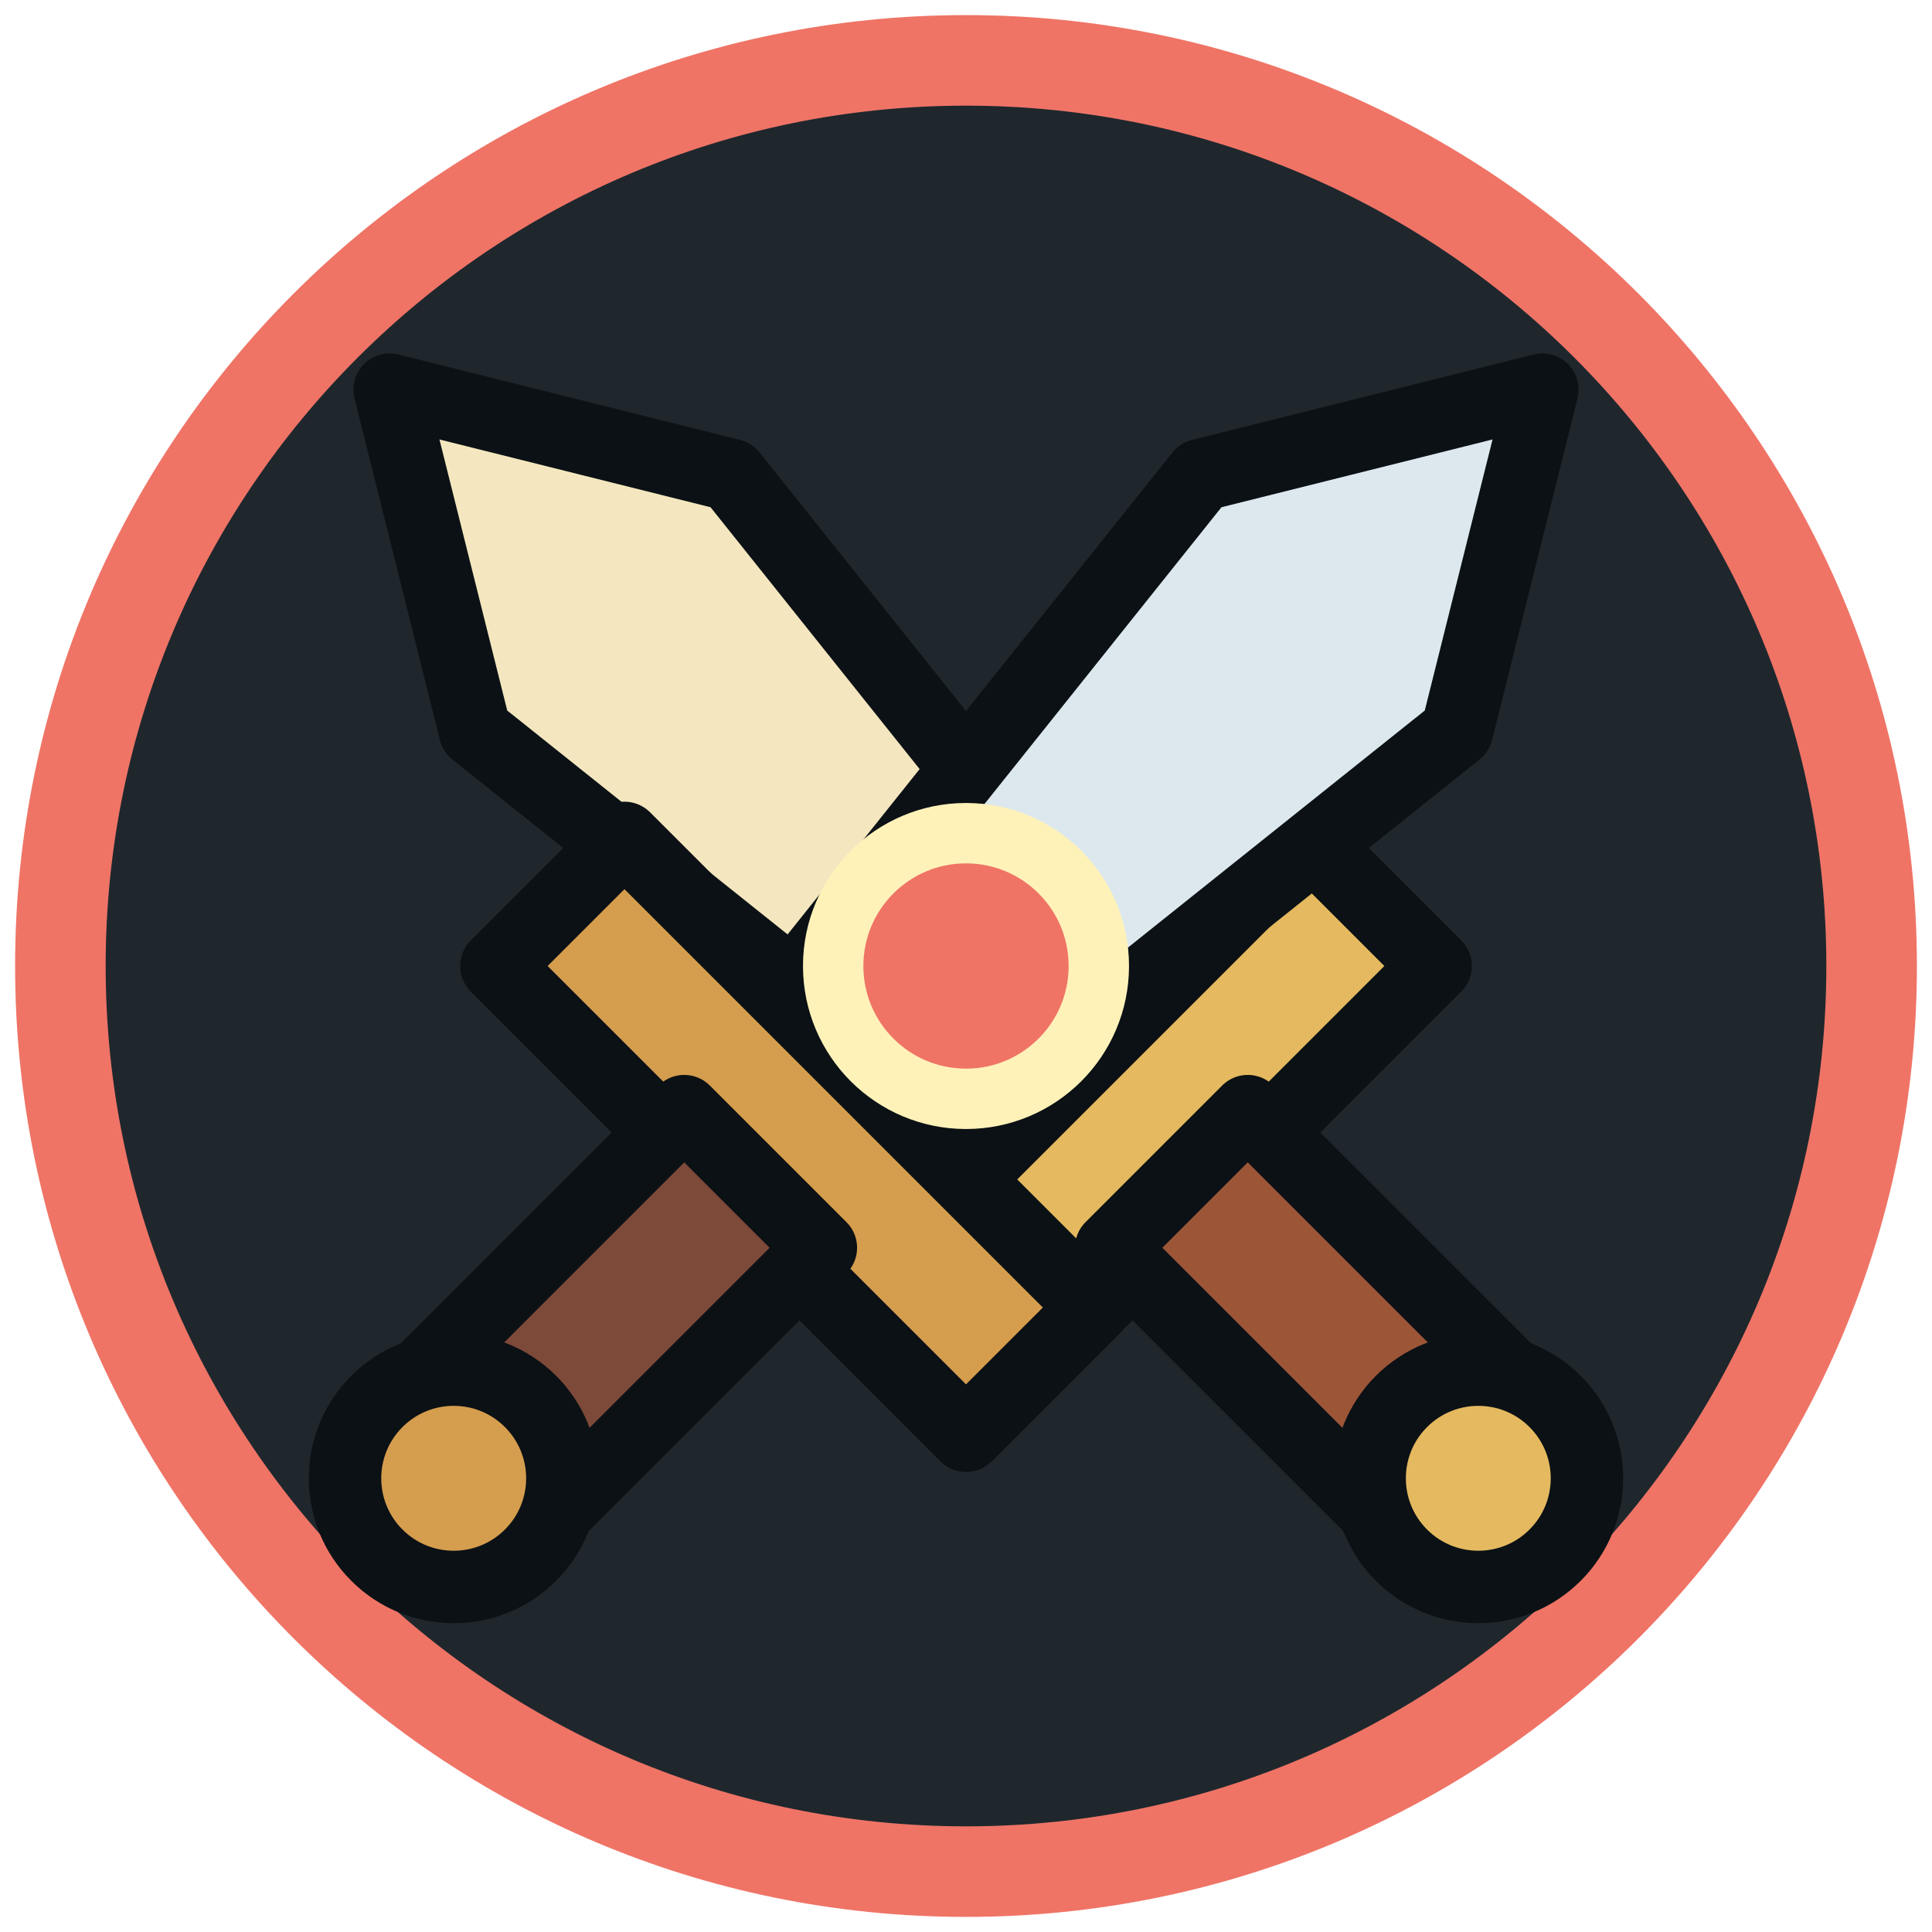
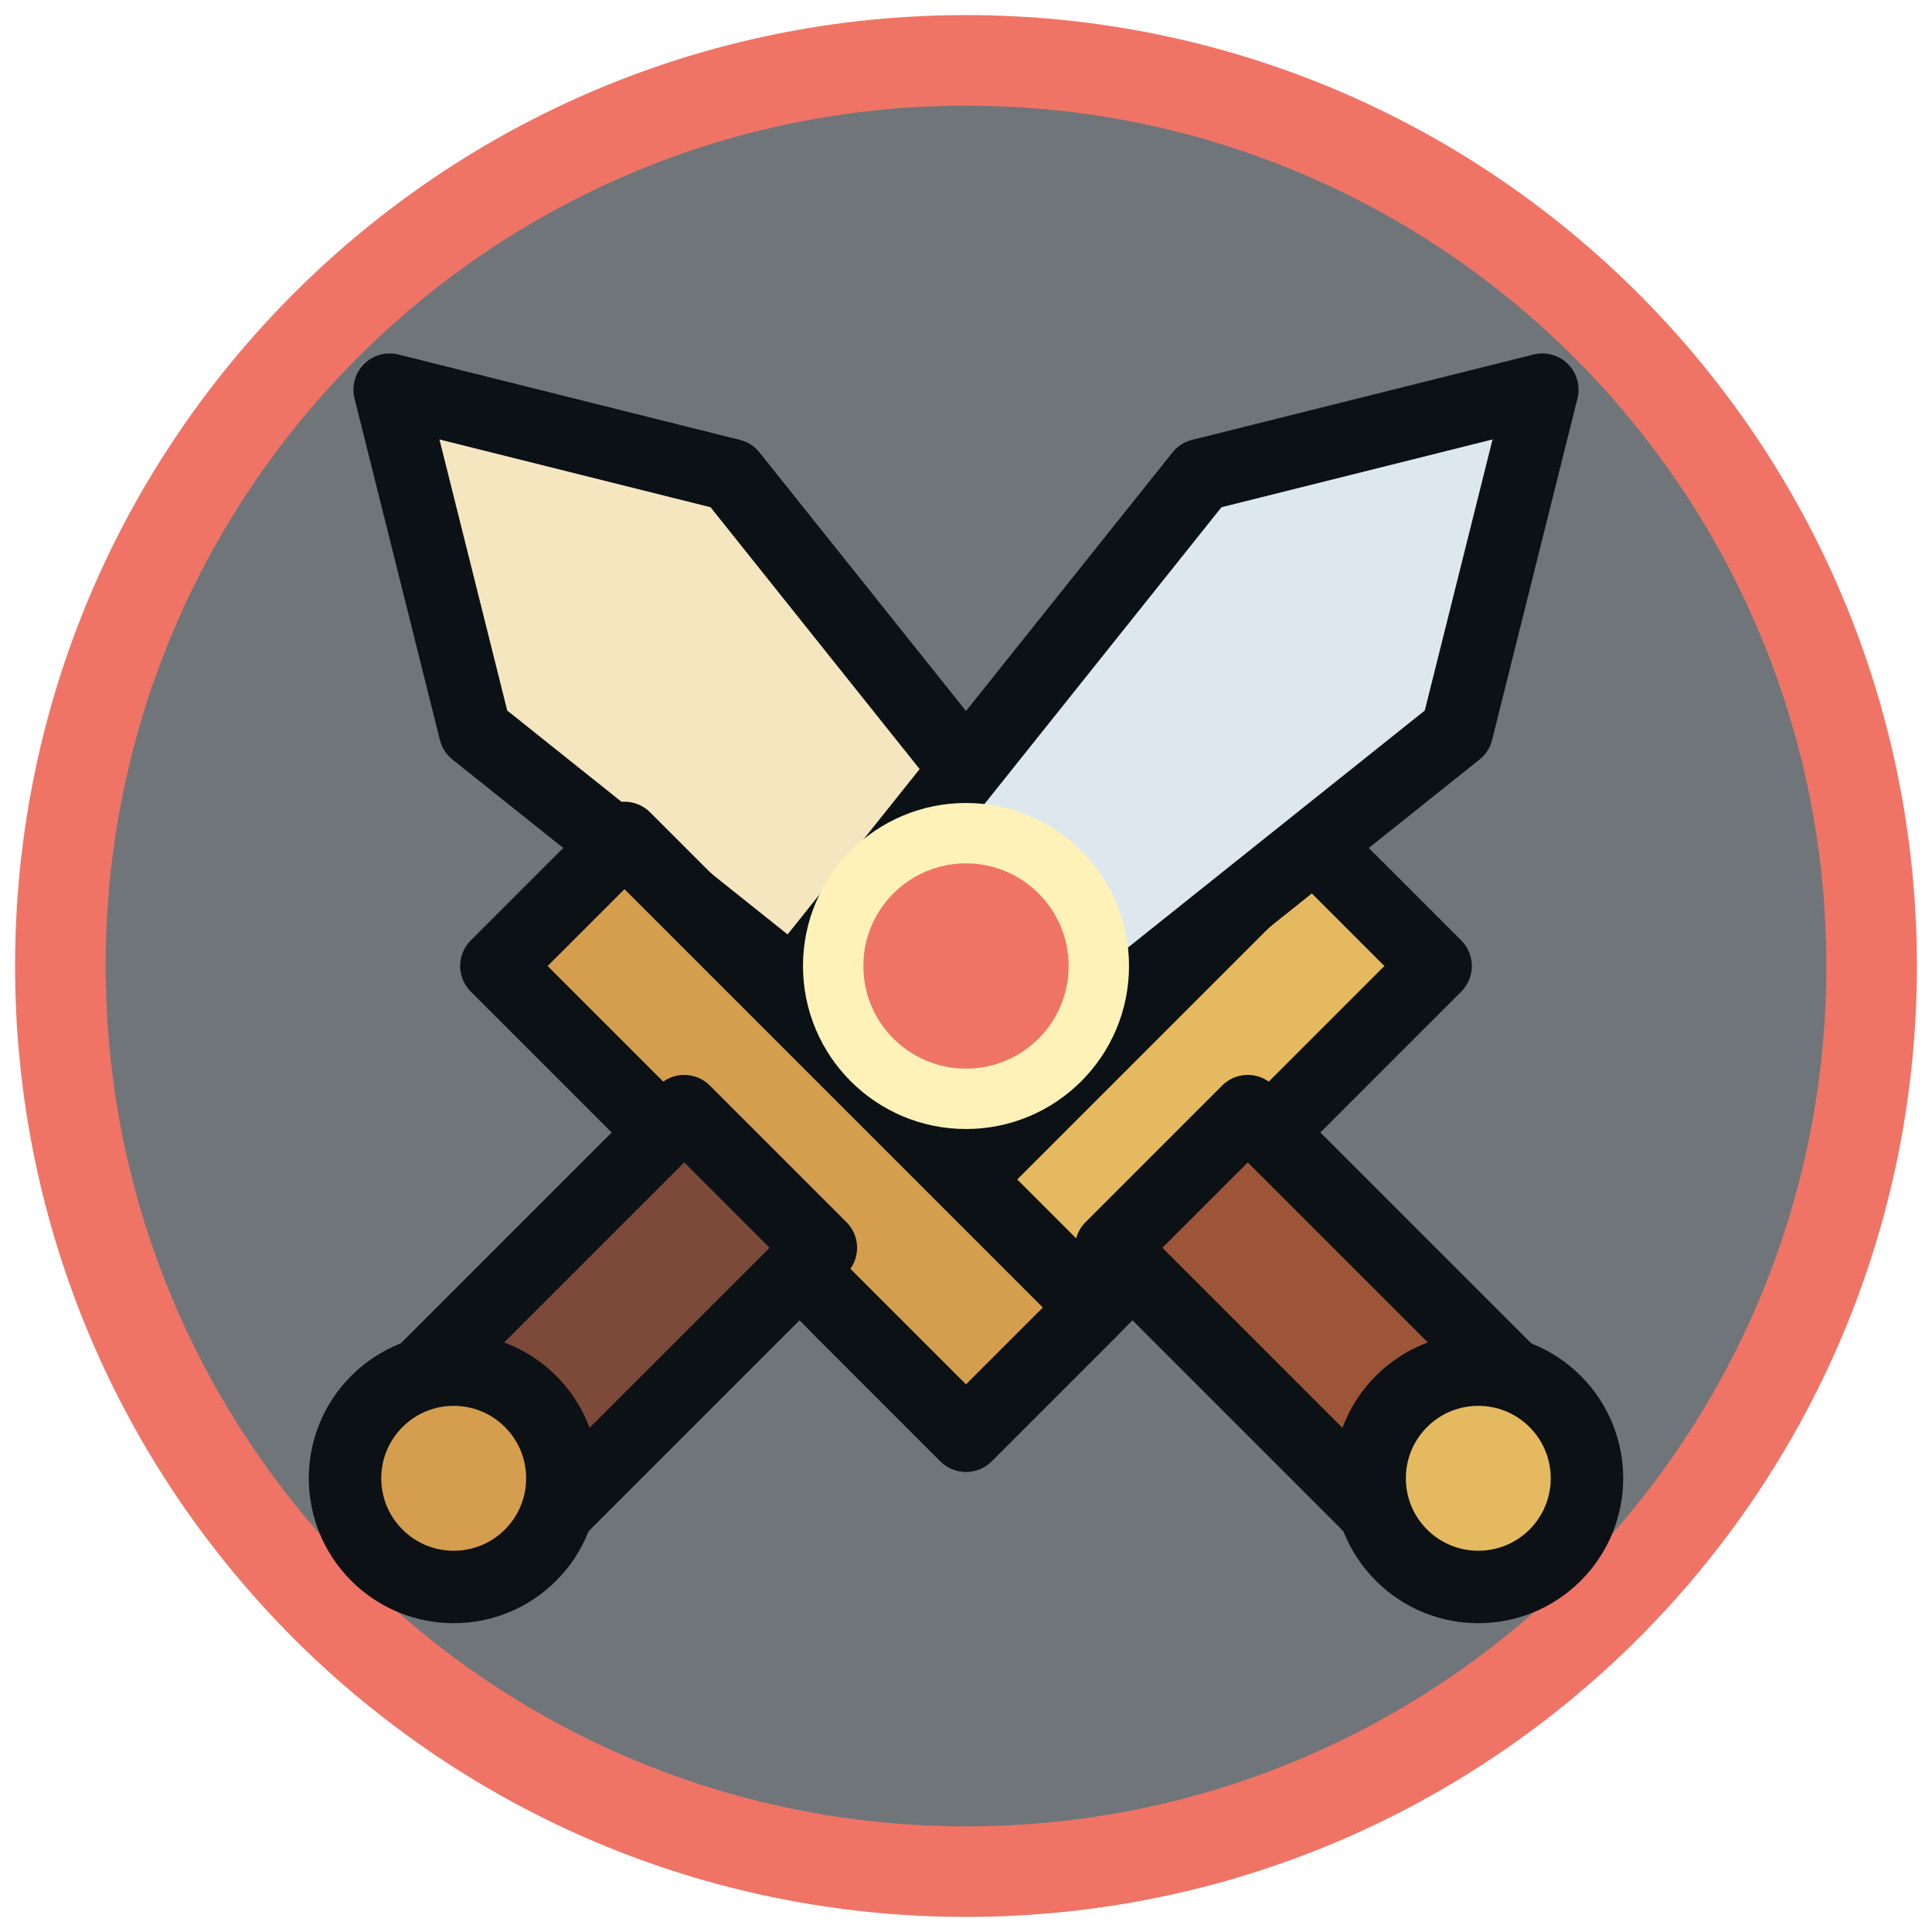
<svg xmlns="http://www.w3.org/2000/svg" width="32" height="32" viewBox="0 0 32 32">
-   <circle cx="16" cy="16" r="15" fill="#121a20" fill-opacity=".94" stroke="#ef7466" stroke-width="1.5" />
+   <circle cx="16" cy="16" r="15" fill="#121a20" fill-opacity=".6" stroke="#ef7466" stroke-width="1.5" />
  <g stroke="#0b1115" stroke-linejoin="round" stroke-width="1.2" transform="rotate(-45 16 16)">
    <path d="M16 2.5 19 7.5 17.6 20h-3.2L13 7.5Z" fill="#f4e6bf" />
    <path d="M10.5 18.5h11v3h-11Z" fill="#e4b95f" />
    <path d="M14.4 21h3.2v7h-3.2Z" fill="#9c5637" />
    <circle cx="16" cy="28" r="1.8" fill="#e4b95f" />
  </g>
  <g stroke="#0b1115" stroke-linejoin="round" stroke-width="1.2" transform="rotate(45 16 16)">
    <path d="M16 2.5 19 7.5 17.6 20h-3.2L13 7.5Z" fill="#dce8ed" />
    <path d="M10.5 18.5h11v3h-11Z" fill="#d59d4e" />
    <path d="M14.4 21h3.2v7h-3.2Z" fill="#7d4938" />
    <circle cx="16" cy="28" r="1.8" fill="#d59d4e" />
  </g>
  <circle cx="16" cy="16" r="2.2" fill="#ef7466" stroke="#fff2b9" stroke-width="1" />
</svg>
